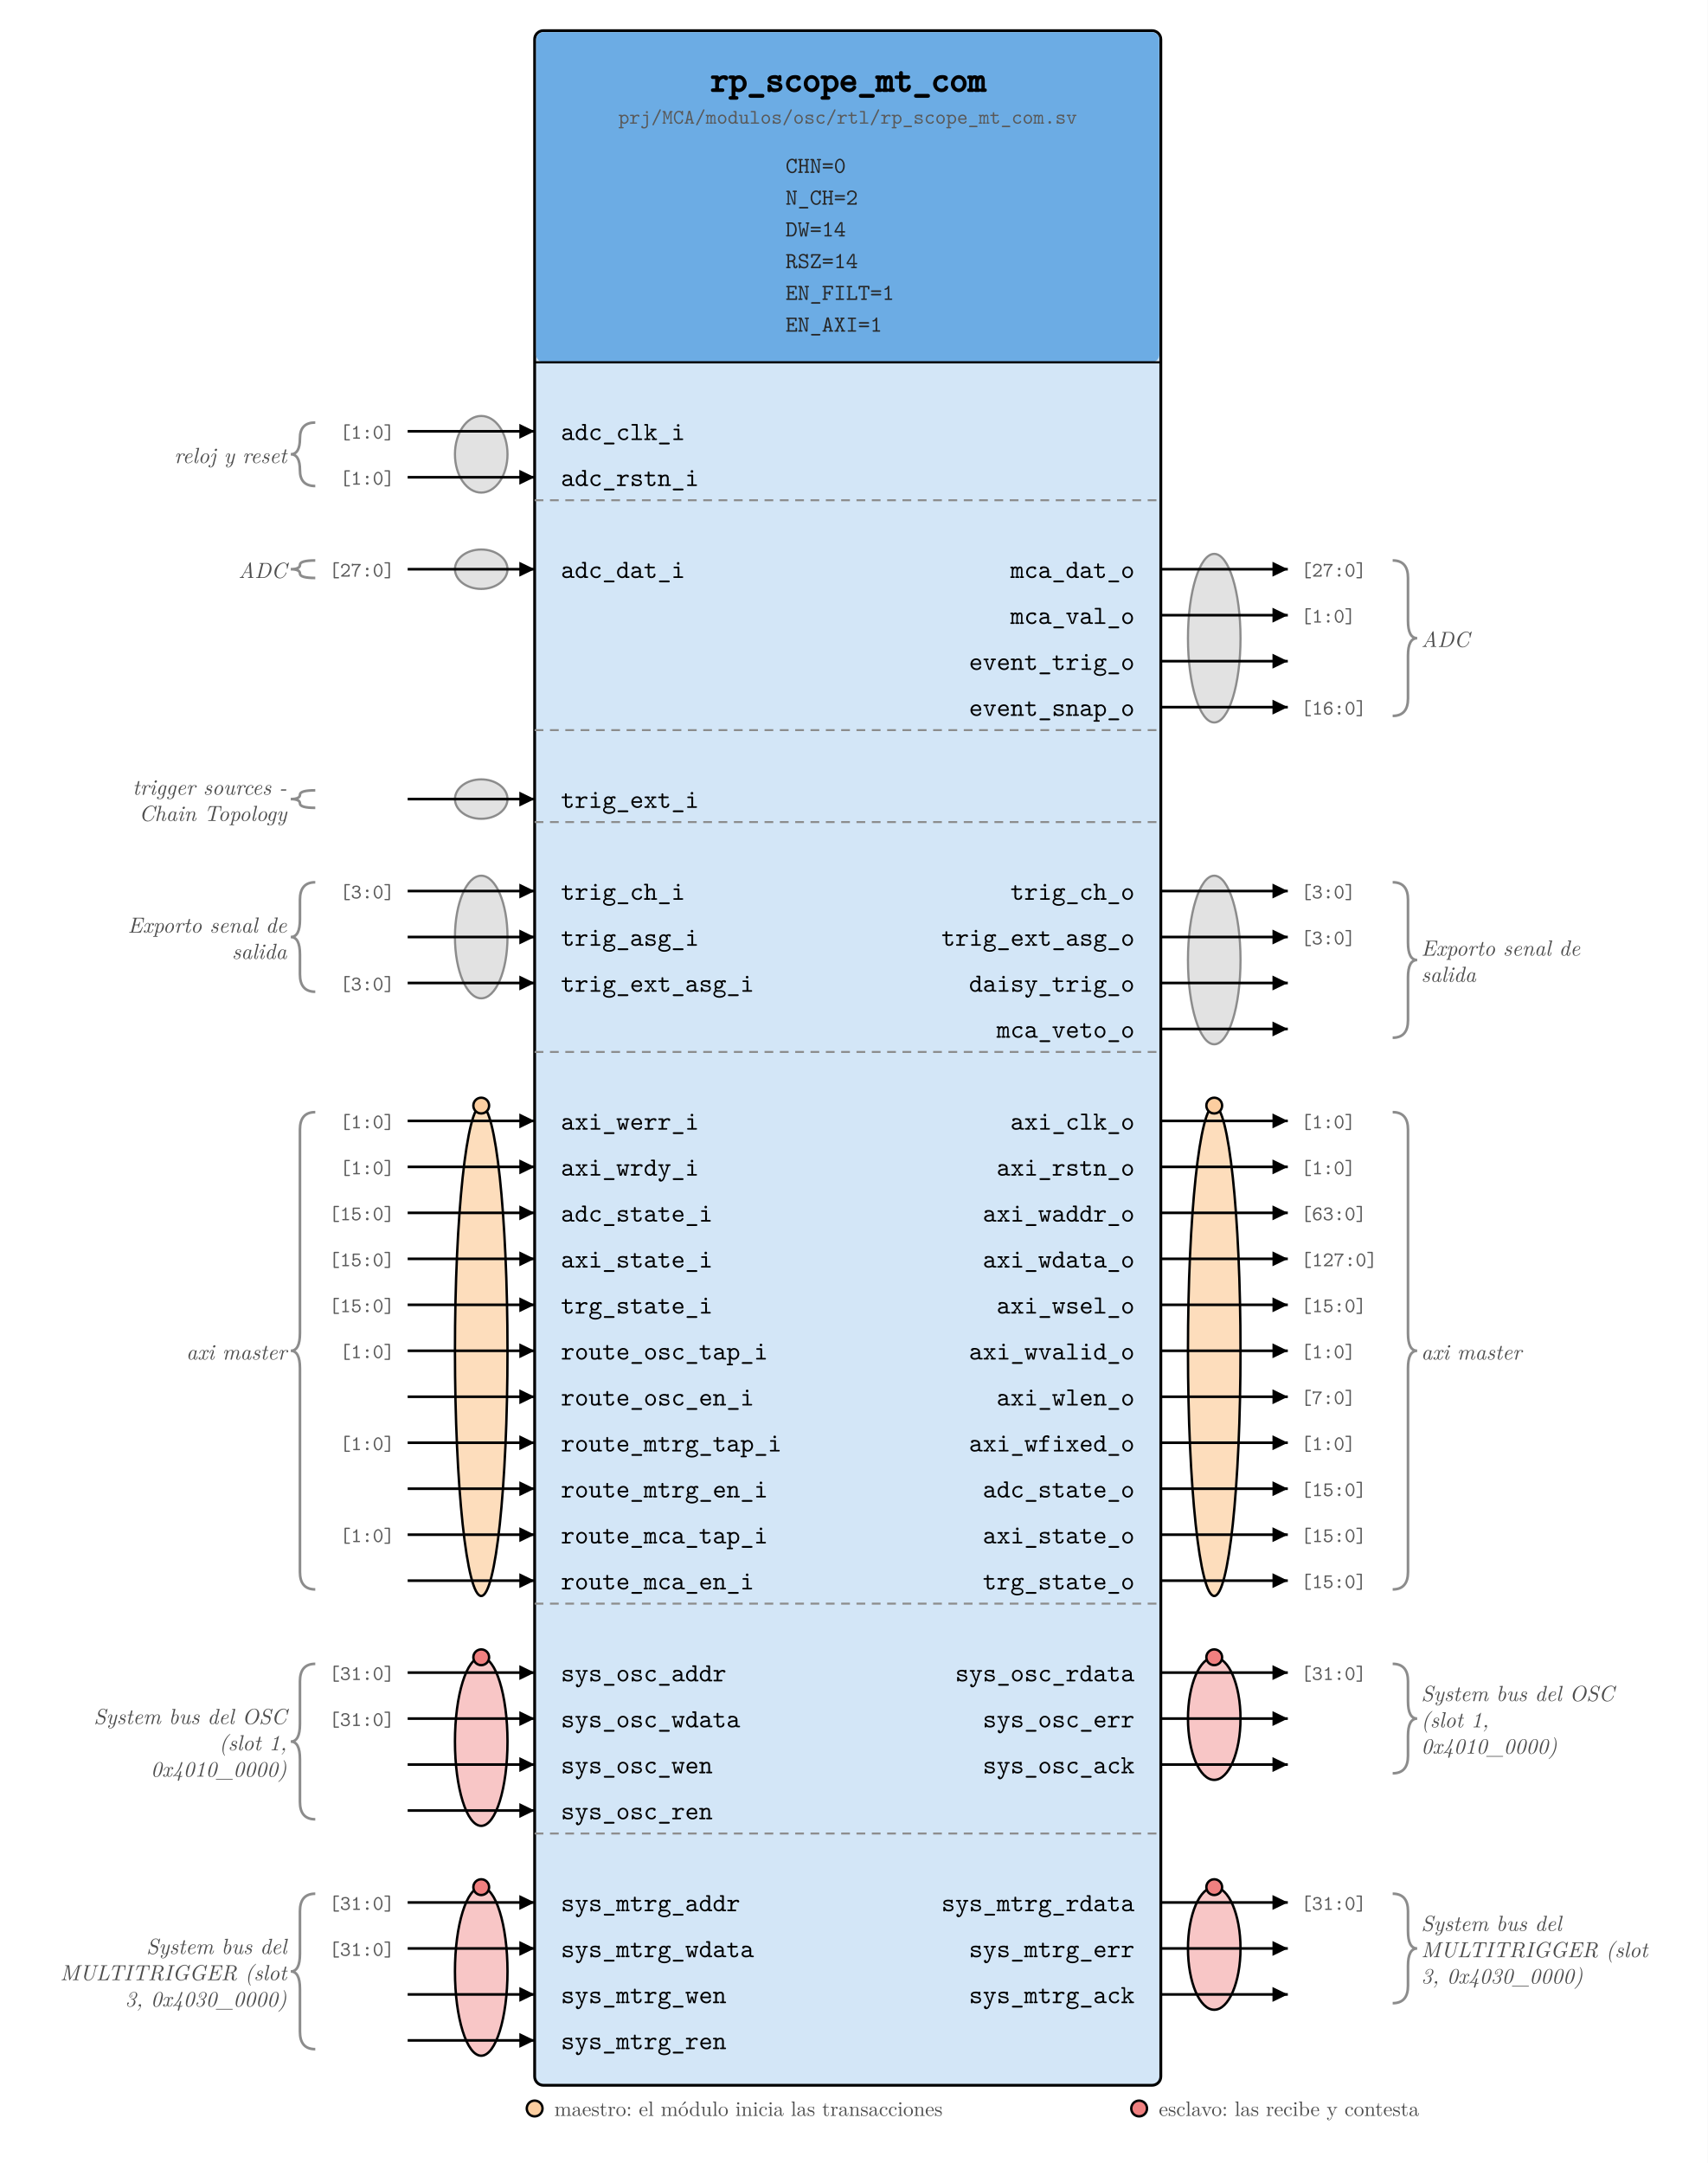
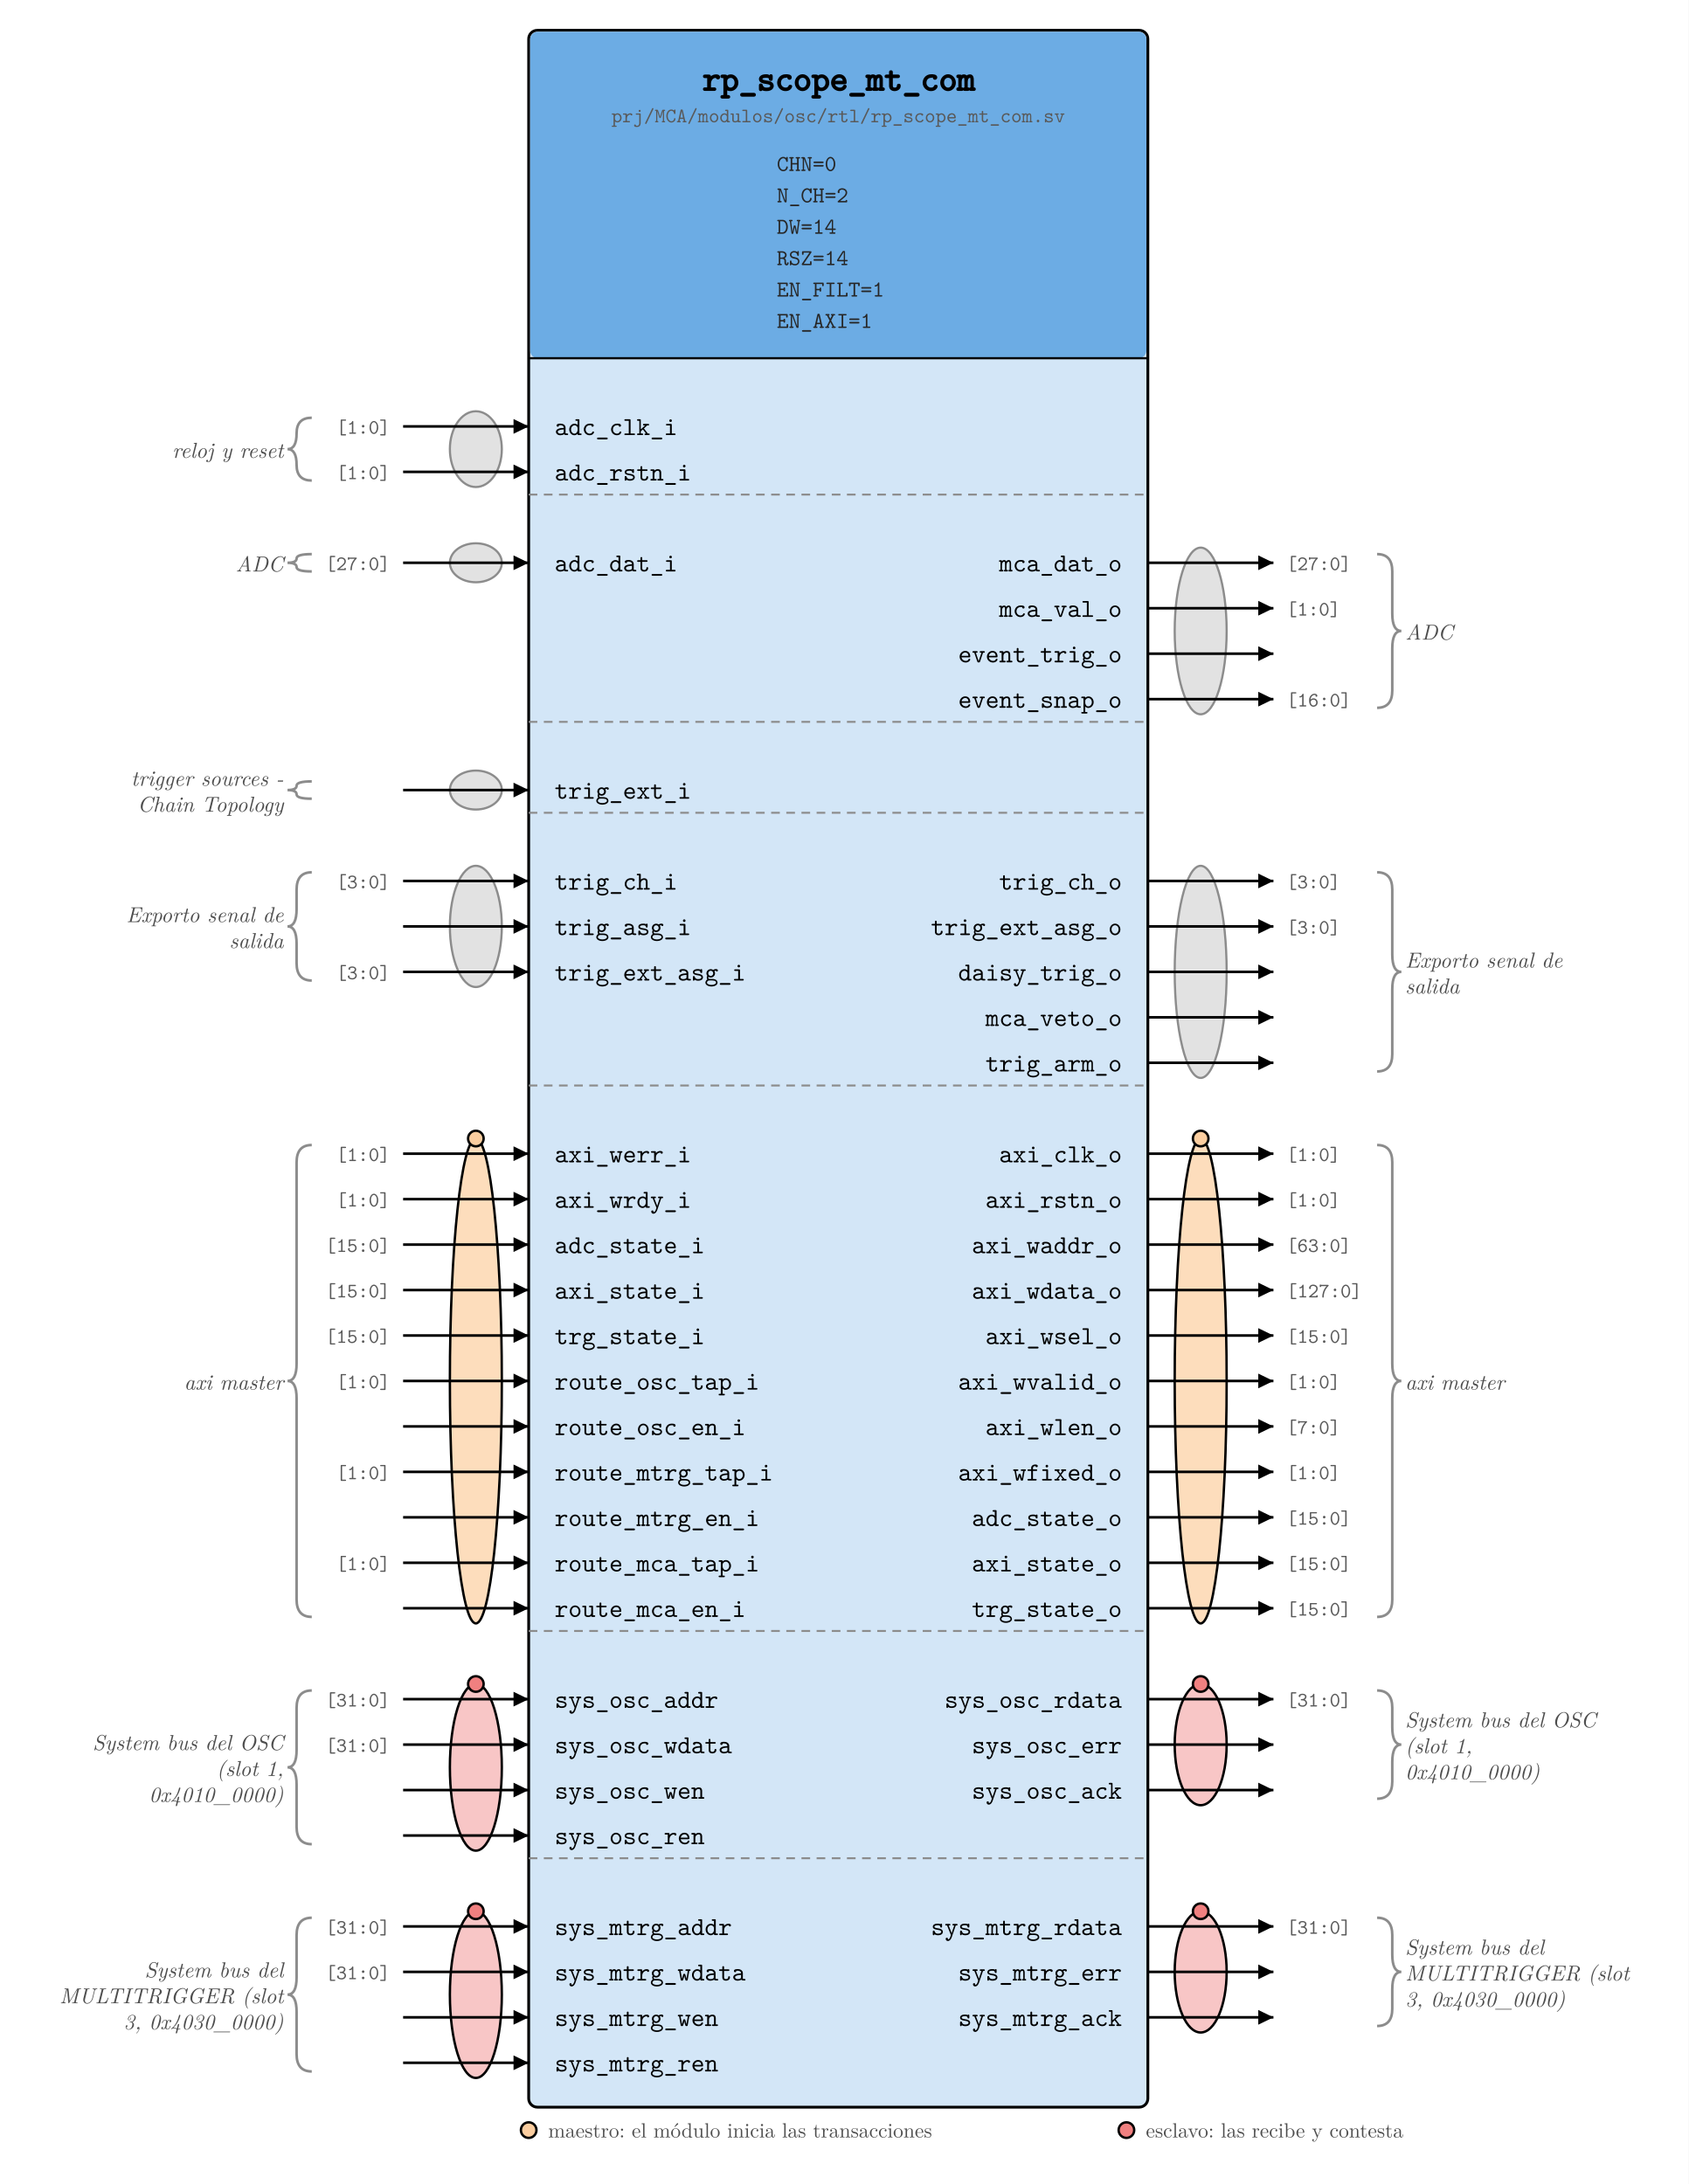
- <svg xmlns="http://www.w3.org/2000/svg" width="780" height="988" viewBox="0 0 780 988" font-family="&quot;Latin Modern Mono&quot;,&quot;CMU Typewriter Text&quot;,ui-monospace,SFMono-Regular,Menlo,Consolas,monospace">
+ <svg xmlns="http://www.w3.org/2000/svg" width="780" height="1009" viewBox="0 0 780 1009" font-family="&quot;Latin Modern Mono&quot;,&quot;CMU Typewriter Text&quot;,ui-monospace,SFMono-Regular,Menlo,Consolas,monospace">
  <style>
  .bg{fill:#ffffff}            .box{stroke:#000000;stroke-width:1.3}
  .hdr{stroke:none}
  .rule{stroke:#000000;stroke-width:1.0}
  .sep{stroke:#8c8c8c;stroke-width:0.9;stroke-dasharray:4 3}
  .pin{stroke:#000000;stroke-width:1.2;fill:none}
  .arr{fill:#000000;stroke:none}
  .nm{fill:#000000}            .wd{fill:#595959}
  .gp{fill:#4d4d4d;font-style:italic;font-family:"Latin Modern Roman","CMU Serif","Computer Modern Serif",Georgia,serif}
  .ti{fill:#000000;font-weight:700} .sb{fill:#595959} .pr{fill:#262626}
  .lg{fill:#4d4d4d;font-family:"Latin Modern Roman","CMU Serif","Computer Modern Serif",Georgia,serif}
  /* Tintes planos y no fill-opacity: hay renderers de SVG a PNG que ignoran la
     opacidad y dejan la elipse maciza, tapando los cables que abarca. */
  .brc{fill:none;stroke:#8c8c8c;stroke-width:1.2}
  .bus {fill:#e2e2e2;stroke:#8c8c8c;stroke-width:1.0}
  .busm{fill:#fdddbc;stroke:#000000;stroke-width:1.1}
  .buss{fill:#f8c6c6;stroke:#000000;stroke-width:1.1}
  .dotm{fill:#fccea0;stroke:#000000;stroke-width:1.1}
  .dots{fill:#f08080;stroke:#000000;stroke-width:1.1}
</style>
-   <rect class="bg" x="0" y="0" width="780" height="988" />
-   <rect class="box" x="244.2" y="14.0" width="286.0" height="938.5" rx="4" fill="#d3e6f7" />
+   <rect class="bg" x="0" y="0" width="780" height="1009" />
+   <rect class="box" x="244.2" y="14.0" width="286.0" height="959.5" rx="4" fill="#d3e6f7" />
  <rect class="hdr" x="244.9" y="14.7" width="284.6" height="150.8" rx="3.5" fill="#6cace4" />
  <text class="ti" x="387.2" y="42.0" font-size="16" text-anchor="middle">rp_scope_mt_com</text>
  <text class="sb" x="387.2" y="56.5" font-size="9.5" text-anchor="middle">prj/MCA/modulos/osc/rtl/rp_scope_mt_com.sv</text>
  <text class="pr" x="358.8" y="79.0" font-size="10.5">CHN=0</text>
  <text class="pr" x="358.8" y="93.5" font-size="10.5">N_CH=2</text>
  <text class="pr" x="358.8" y="108.0" font-size="10.5">DW=14</text>
  <text class="pr" x="358.8" y="122.5" font-size="10.5">RSZ=14</text>
  <text class="pr" x="358.8" y="137.0" font-size="10.5">EN_FILT=1</text>
  <text class="pr" x="358.8" y="151.5" font-size="10.5">EN_AXI=1</text>
  <line class="rule" x1="244.2" y1="165.5" x2="530.2" y2="165.5" />
  <ellipse class="bus" cx="219.8" cy="207.5" rx="12.0" ry="17.5" />
  <path class="brc" d="M144.0,193.0 Q137.0,193.0 137.0,200.2 L137.0,200.2 Q137.0,207.5 132.8,207.5 Q137.0,207.5 137.0,214.8 L137.0,214.8 Q137.0,222.0 144.0,222.0" />
  <text class="gp" x="131.0" y="211.5" font-size="10" text-anchor="end">reloj y reset</text>
  <line class="pin" x1="186.2" y1="197.0" x2="244.2" y2="197.0" />
  <path class="arr" d="M237.2,193.6 L244.2,197.0 L237.2,200.4 Z" />
  <text class="wd" x="180.2" y="200.4" font-size="9.5" text-anchor="end">[1:0]</text>
  <text class="nm" x="256.2" y="201.0" font-size="12">adc_clk_i</text>
  <line class="pin" x1="186.2" y1="218.0" x2="244.2" y2="218.0" />
  <path class="arr" d="M237.2,214.6 L244.2,218.0 L237.2,221.4 Z" />
  <text class="wd" x="180.2" y="221.4" font-size="9.5" text-anchor="end">[1:0]</text>
  <text class="nm" x="256.2" y="222.0" font-size="12">adc_rstn_i</text>
  <line class="sep" x1="244.2" y1="228.5" x2="530.2" y2="228.5" />
  <ellipse class="bus" cx="219.8" cy="260.0" rx="12.0" ry="9.0" />
  <path class="brc" d="M144.0,256.0 Q137.0,256.0 137.0,258.0 L137.0,258.0 Q137.0,260.0 132.8,260.0 Q137.0,260.0 137.0,262.0 L137.0,262.0 Q137.0,264.0 144.0,264.0" />
  <text class="gp" x="131.0" y="264.0" font-size="10" text-anchor="end">ADC</text>
  <ellipse class="bus" cx="554.6" cy="291.5" rx="12.0" ry="38.5" />
  <path class="brc" d="M636.1,256.0 Q643.1,256.0 643.1,264.0 L643.1,283.5 Q643.1,291.5 647.3,291.5 Q643.1,291.5 643.1,299.5 L643.1,319.0 Q643.1,327.0 636.1,327.0" />
  <text class="gp" x="649.1" y="295.5" font-size="10" text-anchor="start">ADC</text>
  <line class="pin" x1="186.2" y1="260.0" x2="244.2" y2="260.0" />
  <path class="arr" d="M237.2,256.6 L244.2,260.0 L237.2,263.4 Z" />
  <text class="wd" x="180.2" y="263.4" font-size="9.5" text-anchor="end">[27:0]</text>
  <text class="nm" x="256.2" y="264.0" font-size="12">adc_dat_i</text>
  <line class="pin" x1="530.2" y1="260.0" x2="588.2" y2="260.0" />
  <path class="arr" d="M581.2,256.6 L588.2,260.0 L581.2,263.4 Z" />
  <text class="wd" x="594.2" y="263.4" font-size="9.5">[27:0]</text>
  <text class="nm" x="518.2" y="264.0" font-size="12" text-anchor="end">mca_dat_o</text>
  <line class="pin" x1="530.2" y1="281.0" x2="588.2" y2="281.0" />
  <path class="arr" d="M581.2,277.6 L588.2,281.0 L581.2,284.4 Z" />
  <text class="wd" x="594.2" y="284.4" font-size="9.5">[1:0]</text>
  <text class="nm" x="518.2" y="285.0" font-size="12" text-anchor="end">mca_val_o</text>
  <line class="pin" x1="530.2" y1="302.0" x2="588.2" y2="302.0" />
  <path class="arr" d="M581.2,298.6 L588.2,302.0 L581.2,305.4 Z" />
  <text class="nm" x="518.2" y="306.0" font-size="12" text-anchor="end">event_trig_o</text>
  <line class="pin" x1="530.2" y1="323.0" x2="588.2" y2="323.0" />
  <path class="arr" d="M581.2,319.6 L588.2,323.0 L581.2,326.4 Z" />
  <text class="wd" x="594.2" y="326.4" font-size="9.5">[16:0]</text>
  <text class="nm" x="518.2" y="327.0" font-size="12" text-anchor="end">event_snap_o</text>
  <line class="sep" x1="244.2" y1="333.5" x2="530.2" y2="333.5" />
  <ellipse class="bus" cx="219.8" cy="365.0" rx="12.0" ry="9.0" />
  <path class="brc" d="M144.0,361.0 Q137.0,361.0 137.0,363.0 L137.0,363.0 Q137.0,365.0 132.8,365.0 Q137.0,365.0 137.0,367.0 L137.0,367.0 Q137.0,369.0 144.0,369.0" />
  <text class="gp" x="131.0" y="363.0" font-size="10" text-anchor="end">trigger sources -</text>
  <text class="gp" x="131.0" y="375.0" font-size="10" text-anchor="end">Chain Topology</text>
  <line class="pin" x1="186.2" y1="365.0" x2="244.2" y2="365.0" />
  <path class="arr" d="M237.2,361.6 L244.2,365.0 L237.2,368.4 Z" />
  <text class="nm" x="256.2" y="369.0" font-size="12">trig_ext_i</text>
  <line class="sep" x1="244.2" y1="375.5" x2="530.2" y2="375.5" />
  <ellipse class="bus" cx="219.8" cy="428.0" rx="12.0" ry="28.0" />
  <path class="brc" d="M144.0,403.0 Q137.0,403.0 137.0,411.0 L137.0,420.0 Q137.0,428.0 132.8,428.0 Q137.0,428.0 137.0,436.0 L137.0,445.0 Q137.0,453.0 144.0,453.0" />
  <text class="gp" x="131.0" y="426.0" font-size="10" text-anchor="end">Exporto senal de</text>
  <text class="gp" x="131.0" y="438.0" font-size="10" text-anchor="end">salida</text>
-   <ellipse class="bus" cx="554.6" cy="438.5" rx="12.0" ry="38.5" />
-   <path class="brc" d="M636.1,403.0 Q643.1,403.0 643.1,411.0 L643.1,430.5 Q643.1,438.5 647.3,438.5 Q643.1,438.5 643.1,446.5 L643.1,466.0 Q643.1,474.0 636.1,474.0" />
-   <text class="gp" x="649.1" y="436.5" font-size="10" text-anchor="start">Exporto senal de</text>
-   <text class="gp" x="649.1" y="448.5" font-size="10" text-anchor="start">salida</text>
+   <ellipse class="bus" cx="554.6" cy="449.0" rx="12.0" ry="49.0" />
+   <path class="brc" d="M636.1,403.0 Q643.1,403.0 643.1,411.0 L643.1,441.0 Q643.1,449.0 647.3,449.0 Q643.1,449.0 643.1,457.0 L643.1,487.0 Q643.1,495.0 636.1,495.0" />
+   <text class="gp" x="649.1" y="447.0" font-size="10" text-anchor="start">Exporto senal de</text>
+   <text class="gp" x="649.1" y="459.0" font-size="10" text-anchor="start">salida</text>
  <line class="pin" x1="186.2" y1="407.0" x2="244.2" y2="407.0" />
  <path class="arr" d="M237.2,403.6 L244.2,407.0 L237.2,410.4 Z" />
  <text class="wd" x="180.2" y="410.4" font-size="9.5" text-anchor="end">[3:0]</text>
  <text class="nm" x="256.2" y="411.0" font-size="12">trig_ch_i</text>
  <line class="pin" x1="186.2" y1="428.0" x2="244.2" y2="428.0" />
  <path class="arr" d="M237.2,424.6 L244.2,428.0 L237.2,431.4 Z" />
  <text class="nm" x="256.2" y="432.0" font-size="12">trig_asg_i</text>
  <line class="pin" x1="186.2" y1="449.0" x2="244.2" y2="449.0" />
  <path class="arr" d="M237.2,445.6 L244.2,449.0 L237.2,452.4 Z" />
  <text class="wd" x="180.2" y="452.4" font-size="9.5" text-anchor="end">[3:0]</text>
  <text class="nm" x="256.2" y="453.0" font-size="12">trig_ext_asg_i</text>
  <line class="pin" x1="530.2" y1="407.0" x2="588.2" y2="407.0" />
  <path class="arr" d="M581.2,403.6 L588.2,407.0 L581.2,410.4 Z" />
  <text class="wd" x="594.2" y="410.4" font-size="9.5">[3:0]</text>
  <text class="nm" x="518.2" y="411.0" font-size="12" text-anchor="end">trig_ch_o</text>
  <line class="pin" x1="530.2" y1="428.0" x2="588.2" y2="428.0" />
  <path class="arr" d="M581.2,424.6 L588.2,428.0 L581.2,431.4 Z" />
  <text class="wd" x="594.2" y="431.4" font-size="9.5">[3:0]</text>
  <text class="nm" x="518.2" y="432.0" font-size="12" text-anchor="end">trig_ext_asg_o</text>
  <line class="pin" x1="530.2" y1="449.0" x2="588.2" y2="449.0" />
  <path class="arr" d="M581.2,445.6 L588.2,449.0 L581.2,452.4 Z" />
  <text class="nm" x="518.2" y="453.0" font-size="12" text-anchor="end">daisy_trig_o</text>
  <line class="pin" x1="530.2" y1="470.0" x2="588.2" y2="470.0" />
  <path class="arr" d="M581.2,466.6 L588.2,470.0 L581.2,473.4 Z" />
  <text class="nm" x="518.2" y="474.0" font-size="12" text-anchor="end">mca_veto_o</text>
-   <line class="sep" x1="244.2" y1="480.5" x2="530.2" y2="480.5" />
-   <ellipse class="busm" cx="219.8" cy="617.0" rx="12.0" ry="112.0" />
-   <circle class="dotm" cx="219.8" cy="505.0" r="3.6" />
-   <path class="brc" d="M144.0,508.0 Q137.0,508.0 137.0,516.0 L137.0,609.0 Q137.0,617.0 132.8,617.0 Q137.0,617.0 137.0,625.0 L137.0,718.0 Q137.0,726.0 144.0,726.0" />
-   <text class="gp" x="131.0" y="621.0" font-size="10" text-anchor="end">axi master</text>
-   <ellipse class="busm" cx="554.6" cy="617.0" rx="12.0" ry="112.0" />
-   <circle class="dotm" cx="554.6" cy="505.0" r="3.6" />
-   <path class="brc" d="M636.1,508.0 Q643.1,508.0 643.1,516.0 L643.1,609.0 Q643.1,617.0 647.3,617.0 Q643.1,617.0 643.1,625.0 L643.1,718.0 Q643.1,726.0 636.1,726.0" />
-   <text class="gp" x="649.1" y="621.0" font-size="10" text-anchor="start">axi master</text>
-   <line class="pin" x1="186.2" y1="512.0" x2="244.2" y2="512.0" />
-   <path class="arr" d="M237.2,508.6 L244.2,512.0 L237.2,515.4 Z" />
-   <text class="wd" x="180.2" y="515.4" font-size="9.5" text-anchor="end">[1:0]</text>
-   <text class="nm" x="256.2" y="516.0" font-size="12">axi_werr_i</text>
+   <line class="pin" x1="530.2" y1="491.0" x2="588.2" y2="491.0" />
+   <path class="arr" d="M581.2,487.6 L588.2,491.0 L581.2,494.4 Z" />
+   <text class="nm" x="518.2" y="495.0" font-size="12" text-anchor="end">trig_arm_o</text>
+   <line class="sep" x1="244.2" y1="501.5" x2="530.2" y2="501.5" />
+   <ellipse class="busm" cx="219.8" cy="638.0" rx="12.0" ry="112.0" />
+   <circle class="dotm" cx="219.8" cy="526.0" r="3.6" />
+   <path class="brc" d="M144.0,529.0 Q137.0,529.0 137.0,537.0 L137.0,630.0 Q137.0,638.0 132.8,638.0 Q137.0,638.0 137.0,646.0 L137.0,739.0 Q137.0,747.0 144.0,747.0" />
+   <text class="gp" x="131.0" y="642.0" font-size="10" text-anchor="end">axi master</text>
+   <ellipse class="busm" cx="554.6" cy="638.0" rx="12.0" ry="112.0" />
+   <circle class="dotm" cx="554.6" cy="526.0" r="3.6" />
+   <path class="brc" d="M636.1,529.0 Q643.1,529.0 643.1,537.0 L643.1,630.0 Q643.1,638.0 647.3,638.0 Q643.1,638.0 643.1,646.0 L643.1,739.0 Q643.1,747.0 636.1,747.0" />
+   <text class="gp" x="649.1" y="642.0" font-size="10" text-anchor="start">axi master</text>
  <line class="pin" x1="186.2" y1="533.0" x2="244.2" y2="533.0" />
  <path class="arr" d="M237.2,529.6 L244.2,533.0 L237.2,536.4 Z" />
  <text class="wd" x="180.2" y="536.4" font-size="9.5" text-anchor="end">[1:0]</text>
-   <text class="nm" x="256.2" y="537.0" font-size="12">axi_wrdy_i</text>
+   <text class="nm" x="256.2" y="537.0" font-size="12">axi_werr_i</text>
  <line class="pin" x1="186.2" y1="554.0" x2="244.2" y2="554.0" />
  <path class="arr" d="M237.2,550.6 L244.2,554.0 L237.2,557.4 Z" />
-   <text class="wd" x="180.2" y="557.4" font-size="9.5" text-anchor="end">[15:0]</text>
-   <text class="nm" x="256.2" y="558.0" font-size="12">adc_state_i</text>
+   <text class="wd" x="180.2" y="557.4" font-size="9.5" text-anchor="end">[1:0]</text>
+   <text class="nm" x="256.2" y="558.0" font-size="12">axi_wrdy_i</text>
  <line class="pin" x1="186.2" y1="575.0" x2="244.2" y2="575.0" />
  <path class="arr" d="M237.2,571.6 L244.2,575.0 L237.2,578.4 Z" />
  <text class="wd" x="180.2" y="578.4" font-size="9.5" text-anchor="end">[15:0]</text>
-   <text class="nm" x="256.2" y="579.0" font-size="12">axi_state_i</text>
+   <text class="nm" x="256.2" y="579.0" font-size="12">adc_state_i</text>
  <line class="pin" x1="186.2" y1="596.0" x2="244.2" y2="596.0" />
  <path class="arr" d="M237.2,592.6 L244.2,596.0 L237.2,599.4 Z" />
  <text class="wd" x="180.2" y="599.4" font-size="9.5" text-anchor="end">[15:0]</text>
-   <text class="nm" x="256.2" y="600.0" font-size="12">trg_state_i</text>
+   <text class="nm" x="256.2" y="600.0" font-size="12">axi_state_i</text>
  <line class="pin" x1="186.2" y1="617.0" x2="244.2" y2="617.0" />
  <path class="arr" d="M237.2,613.6 L244.2,617.0 L237.2,620.4 Z" />
-   <text class="wd" x="180.2" y="620.4" font-size="9.5" text-anchor="end">[1:0]</text>
-   <text class="nm" x="256.2" y="621.0" font-size="12">route_osc_tap_i</text>
+   <text class="wd" x="180.2" y="620.4" font-size="9.5" text-anchor="end">[15:0]</text>
+   <text class="nm" x="256.2" y="621.0" font-size="12">trg_state_i</text>
  <line class="pin" x1="186.2" y1="638.0" x2="244.2" y2="638.0" />
  <path class="arr" d="M237.2,634.6 L244.2,638.0 L237.2,641.4 Z" />
-   <text class="nm" x="256.2" y="642.0" font-size="12">route_osc_en_i</text>
+   <text class="wd" x="180.2" y="641.4" font-size="9.5" text-anchor="end">[1:0]</text>
+   <text class="nm" x="256.2" y="642.0" font-size="12">route_osc_tap_i</text>
  <line class="pin" x1="186.2" y1="659.0" x2="244.2" y2="659.0" />
  <path class="arr" d="M237.2,655.6 L244.2,659.0 L237.2,662.4 Z" />
-   <text class="wd" x="180.2" y="662.4" font-size="9.5" text-anchor="end">[1:0]</text>
-   <text class="nm" x="256.2" y="663.0" font-size="12">route_mtrg_tap_i</text>
+   <text class="nm" x="256.2" y="663.0" font-size="12">route_osc_en_i</text>
  <line class="pin" x1="186.2" y1="680.0" x2="244.2" y2="680.0" />
  <path class="arr" d="M237.2,676.6 L244.2,680.0 L237.2,683.4 Z" />
-   <text class="nm" x="256.2" y="684.0" font-size="12">route_mtrg_en_i</text>
+   <text class="wd" x="180.2" y="683.4" font-size="9.5" text-anchor="end">[1:0]</text>
+   <text class="nm" x="256.2" y="684.0" font-size="12">route_mtrg_tap_i</text>
  <line class="pin" x1="186.2" y1="701.0" x2="244.2" y2="701.0" />
  <path class="arr" d="M237.2,697.6 L244.2,701.0 L237.2,704.4 Z" />
-   <text class="wd" x="180.2" y="704.4" font-size="9.5" text-anchor="end">[1:0]</text>
-   <text class="nm" x="256.2" y="705.0" font-size="12">route_mca_tap_i</text>
+   <text class="nm" x="256.2" y="705.0" font-size="12">route_mtrg_en_i</text>
  <line class="pin" x1="186.2" y1="722.0" x2="244.2" y2="722.0" />
  <path class="arr" d="M237.2,718.6 L244.2,722.0 L237.2,725.4 Z" />
-   <text class="nm" x="256.2" y="726.0" font-size="12">route_mca_en_i</text>
-   <line class="pin" x1="530.2" y1="512.0" x2="588.2" y2="512.0" />
-   <path class="arr" d="M581.2,508.6 L588.2,512.0 L581.2,515.4 Z" />
-   <text class="wd" x="594.2" y="515.4" font-size="9.5">[1:0]</text>
-   <text class="nm" x="518.2" y="516.0" font-size="12" text-anchor="end">axi_clk_o</text>
+   <text class="wd" x="180.2" y="725.4" font-size="9.5" text-anchor="end">[1:0]</text>
+   <text class="nm" x="256.2" y="726.0" font-size="12">route_mca_tap_i</text>
+   <line class="pin" x1="186.2" y1="743.0" x2="244.2" y2="743.0" />
+   <path class="arr" d="M237.2,739.6 L244.2,743.0 L237.2,746.4 Z" />
+   <text class="nm" x="256.2" y="747.0" font-size="12">route_mca_en_i</text>
  <line class="pin" x1="530.2" y1="533.0" x2="588.2" y2="533.0" />
  <path class="arr" d="M581.2,529.6 L588.2,533.0 L581.2,536.4 Z" />
  <text class="wd" x="594.2" y="536.4" font-size="9.5">[1:0]</text>
-   <text class="nm" x="518.2" y="537.0" font-size="12" text-anchor="end">axi_rstn_o</text>
+   <text class="nm" x="518.2" y="537.0" font-size="12" text-anchor="end">axi_clk_o</text>
  <line class="pin" x1="530.2" y1="554.0" x2="588.2" y2="554.0" />
  <path class="arr" d="M581.2,550.6 L588.2,554.0 L581.2,557.4 Z" />
-   <text class="wd" x="594.2" y="557.4" font-size="9.5">[63:0]</text>
-   <text class="nm" x="518.2" y="558.0" font-size="12" text-anchor="end">axi_waddr_o</text>
+   <text class="wd" x="594.2" y="557.4" font-size="9.5">[1:0]</text>
+   <text class="nm" x="518.2" y="558.0" font-size="12" text-anchor="end">axi_rstn_o</text>
  <line class="pin" x1="530.2" y1="575.0" x2="588.2" y2="575.0" />
  <path class="arr" d="M581.2,571.6 L588.2,575.0 L581.2,578.4 Z" />
-   <text class="wd" x="594.2" y="578.4" font-size="9.5">[127:0]</text>
-   <text class="nm" x="518.2" y="579.0" font-size="12" text-anchor="end">axi_wdata_o</text>
+   <text class="wd" x="594.2" y="578.4" font-size="9.5">[63:0]</text>
+   <text class="nm" x="518.2" y="579.0" font-size="12" text-anchor="end">axi_waddr_o</text>
  <line class="pin" x1="530.2" y1="596.0" x2="588.2" y2="596.0" />
  <path class="arr" d="M581.2,592.6 L588.2,596.0 L581.2,599.4 Z" />
-   <text class="wd" x="594.2" y="599.4" font-size="9.5">[15:0]</text>
-   <text class="nm" x="518.2" y="600.0" font-size="12" text-anchor="end">axi_wsel_o</text>
+   <text class="wd" x="594.2" y="599.4" font-size="9.5">[127:0]</text>
+   <text class="nm" x="518.2" y="600.0" font-size="12" text-anchor="end">axi_wdata_o</text>
  <line class="pin" x1="530.2" y1="617.0" x2="588.2" y2="617.0" />
  <path class="arr" d="M581.2,613.6 L588.2,617.0 L581.2,620.4 Z" />
-   <text class="wd" x="594.2" y="620.4" font-size="9.5">[1:0]</text>
-   <text class="nm" x="518.2" y="621.0" font-size="12" text-anchor="end">axi_wvalid_o</text>
+   <text class="wd" x="594.2" y="620.4" font-size="9.5">[15:0]</text>
+   <text class="nm" x="518.2" y="621.0" font-size="12" text-anchor="end">axi_wsel_o</text>
  <line class="pin" x1="530.2" y1="638.0" x2="588.2" y2="638.0" />
  <path class="arr" d="M581.2,634.6 L588.2,638.0 L581.2,641.4 Z" />
-   <text class="wd" x="594.2" y="641.4" font-size="9.5">[7:0]</text>
-   <text class="nm" x="518.2" y="642.0" font-size="12" text-anchor="end">axi_wlen_o</text>
+   <text class="wd" x="594.2" y="641.4" font-size="9.5">[1:0]</text>
+   <text class="nm" x="518.2" y="642.0" font-size="12" text-anchor="end">axi_wvalid_o</text>
  <line class="pin" x1="530.2" y1="659.0" x2="588.2" y2="659.0" />
  <path class="arr" d="M581.2,655.6 L588.2,659.0 L581.2,662.4 Z" />
-   <text class="wd" x="594.2" y="662.4" font-size="9.5">[1:0]</text>
-   <text class="nm" x="518.2" y="663.0" font-size="12" text-anchor="end">axi_wfixed_o</text>
+   <text class="wd" x="594.2" y="662.4" font-size="9.5">[7:0]</text>
+   <text class="nm" x="518.2" y="663.0" font-size="12" text-anchor="end">axi_wlen_o</text>
  <line class="pin" x1="530.2" y1="680.0" x2="588.2" y2="680.0" />
  <path class="arr" d="M581.2,676.6 L588.2,680.0 L581.2,683.4 Z" />
-   <text class="wd" x="594.2" y="683.4" font-size="9.5">[15:0]</text>
-   <text class="nm" x="518.2" y="684.0" font-size="12" text-anchor="end">adc_state_o</text>
+   <text class="wd" x="594.2" y="683.4" font-size="9.5">[1:0]</text>
+   <text class="nm" x="518.2" y="684.0" font-size="12" text-anchor="end">axi_wfixed_o</text>
  <line class="pin" x1="530.2" y1="701.0" x2="588.2" y2="701.0" />
  <path class="arr" d="M581.2,697.6 L588.2,701.0 L581.2,704.4 Z" />
  <text class="wd" x="594.2" y="704.4" font-size="9.5">[15:0]</text>
-   <text class="nm" x="518.2" y="705.0" font-size="12" text-anchor="end">axi_state_o</text>
+   <text class="nm" x="518.2" y="705.0" font-size="12" text-anchor="end">adc_state_o</text>
  <line class="pin" x1="530.2" y1="722.0" x2="588.2" y2="722.0" />
  <path class="arr" d="M581.2,718.6 L588.2,722.0 L581.2,725.4 Z" />
  <text class="wd" x="594.2" y="725.4" font-size="9.5">[15:0]</text>
-   <text class="nm" x="518.2" y="726.0" font-size="12" text-anchor="end">trg_state_o</text>
-   <line class="sep" x1="244.2" y1="732.5" x2="530.2" y2="732.5" />
-   <ellipse class="buss" cx="219.8" cy="795.5" rx="12.0" ry="38.5" />
-   <circle class="dots" cx="219.8" cy="757.0" r="3.6" />
-   <path class="brc" d="M144.0,760.0 Q137.0,760.0 137.0,768.0 L137.0,787.5 Q137.0,795.5 132.8,795.5 Q137.0,795.5 137.0,803.5 L137.0,823.0 Q137.0,831.0 144.0,831.0" />
-   <text class="gp" x="131.0" y="787.5" font-size="10" text-anchor="end">System bus del OSC</text>
-   <text class="gp" x="131.0" y="799.5" font-size="10" text-anchor="end">(slot 1,</text>
-   <text class="gp" x="131.0" y="811.5" font-size="10" text-anchor="end">0x4010_0000)</text>
-   <ellipse class="buss" cx="554.6" cy="785.0" rx="12.0" ry="28.0" />
-   <circle class="dots" cx="554.6" cy="757.0" r="3.6" />
-   <path class="brc" d="M636.1,760.0 Q643.1,760.0 643.1,768.0 L643.1,777.0 Q643.1,785.0 647.3,785.0 Q643.1,785.0 643.1,793.0 L643.1,802.0 Q643.1,810.0 636.1,810.0" />
-   <text class="gp" x="649.1" y="777.0" font-size="10" text-anchor="start">System bus del OSC</text>
-   <text class="gp" x="649.1" y="789.0" font-size="10" text-anchor="start">(slot 1,</text>
-   <text class="gp" x="649.1" y="801.0" font-size="10" text-anchor="start">0x4010_0000)</text>
-   <line class="pin" x1="186.2" y1="764.0" x2="244.2" y2="764.0" />
-   <path class="arr" d="M237.2,760.6 L244.2,764.0 L237.2,767.4 Z" />
-   <text class="wd" x="180.2" y="767.4" font-size="9.5" text-anchor="end">[31:0]</text>
-   <text class="nm" x="256.2" y="768.0" font-size="12">sys_osc_addr</text>
+   <text class="nm" x="518.2" y="726.0" font-size="12" text-anchor="end">axi_state_o</text>
+   <line class="pin" x1="530.2" y1="743.0" x2="588.2" y2="743.0" />
+   <path class="arr" d="M581.2,739.6 L588.2,743.0 L581.2,746.4 Z" />
+   <text class="wd" x="594.2" y="746.4" font-size="9.5">[15:0]</text>
+   <text class="nm" x="518.2" y="747.0" font-size="12" text-anchor="end">trg_state_o</text>
+   <line class="sep" x1="244.2" y1="753.5" x2="530.2" y2="753.5" />
+   <ellipse class="buss" cx="219.8" cy="816.5" rx="12.0" ry="38.5" />
+   <circle class="dots" cx="219.8" cy="778.0" r="3.6" />
+   <path class="brc" d="M144.0,781.0 Q137.0,781.0 137.0,789.0 L137.0,808.5 Q137.0,816.5 132.8,816.5 Q137.0,816.5 137.0,824.5 L137.0,844.0 Q137.0,852.0 144.0,852.0" />
+   <text class="gp" x="131.0" y="808.5" font-size="10" text-anchor="end">System bus del OSC</text>
+   <text class="gp" x="131.0" y="820.5" font-size="10" text-anchor="end">(slot 1,</text>
+   <text class="gp" x="131.0" y="832.5" font-size="10" text-anchor="end">0x4010_0000)</text>
+   <ellipse class="buss" cx="554.6" cy="806.0" rx="12.0" ry="28.0" />
+   <circle class="dots" cx="554.6" cy="778.0" r="3.6" />
+   <path class="brc" d="M636.1,781.0 Q643.1,781.0 643.1,789.0 L643.1,798.0 Q643.1,806.0 647.3,806.0 Q643.1,806.0 643.1,814.0 L643.1,823.0 Q643.1,831.0 636.1,831.0" />
+   <text class="gp" x="649.1" y="798.0" font-size="10" text-anchor="start">System bus del OSC</text>
+   <text class="gp" x="649.1" y="810.0" font-size="10" text-anchor="start">(slot 1,</text>
+   <text class="gp" x="649.1" y="822.0" font-size="10" text-anchor="start">0x4010_0000)</text>
  <line class="pin" x1="186.2" y1="785.0" x2="244.2" y2="785.0" />
  <path class="arr" d="M237.2,781.6 L244.2,785.0 L237.2,788.4 Z" />
  <text class="wd" x="180.2" y="788.4" font-size="9.5" text-anchor="end">[31:0]</text>
-   <text class="nm" x="256.2" y="789.0" font-size="12">sys_osc_wdata</text>
+   <text class="nm" x="256.2" y="789.0" font-size="12">sys_osc_addr</text>
  <line class="pin" x1="186.2" y1="806.0" x2="244.2" y2="806.0" />
  <path class="arr" d="M237.2,802.6 L244.2,806.0 L237.2,809.4 Z" />
-   <text class="nm" x="256.2" y="810.0" font-size="12">sys_osc_wen</text>
+   <text class="wd" x="180.2" y="809.4" font-size="9.5" text-anchor="end">[31:0]</text>
+   <text class="nm" x="256.2" y="810.0" font-size="12">sys_osc_wdata</text>
  <line class="pin" x1="186.2" y1="827.0" x2="244.2" y2="827.0" />
  <path class="arr" d="M237.2,823.6 L244.2,827.0 L237.2,830.4 Z" />
-   <text class="nm" x="256.2" y="831.0" font-size="12">sys_osc_ren</text>
-   <line class="pin" x1="530.2" y1="764.0" x2="588.2" y2="764.0" />
-   <path class="arr" d="M581.2,760.6 L588.2,764.0 L581.2,767.4 Z" />
-   <text class="wd" x="594.2" y="767.4" font-size="9.5">[31:0]</text>
-   <text class="nm" x="518.2" y="768.0" font-size="12" text-anchor="end">sys_osc_rdata</text>
+   <text class="nm" x="256.2" y="831.0" font-size="12">sys_osc_wen</text>
+   <line class="pin" x1="186.2" y1="848.0" x2="244.2" y2="848.0" />
+   <path class="arr" d="M237.2,844.6 L244.2,848.0 L237.2,851.4 Z" />
+   <text class="nm" x="256.2" y="852.0" font-size="12">sys_osc_ren</text>
  <line class="pin" x1="530.2" y1="785.0" x2="588.2" y2="785.0" />
  <path class="arr" d="M581.2,781.6 L588.2,785.0 L581.2,788.4 Z" />
-   <text class="nm" x="518.2" y="789.0" font-size="12" text-anchor="end">sys_osc_err</text>
+   <text class="wd" x="594.2" y="788.4" font-size="9.5">[31:0]</text>
+   <text class="nm" x="518.2" y="789.0" font-size="12" text-anchor="end">sys_osc_rdata</text>
  <line class="pin" x1="530.2" y1="806.0" x2="588.2" y2="806.0" />
  <path class="arr" d="M581.2,802.6 L588.2,806.0 L581.2,809.4 Z" />
-   <text class="nm" x="518.2" y="810.0" font-size="12" text-anchor="end">sys_osc_ack</text>
-   <line class="sep" x1="244.2" y1="837.5" x2="530.2" y2="837.5" />
-   <ellipse class="buss" cx="219.8" cy="900.5" rx="12.0" ry="38.5" />
-   <circle class="dots" cx="219.8" cy="862.0" r="3.6" />
-   <path class="brc" d="M144.0,865.0 Q137.0,865.0 137.0,873.0 L137.0,892.5 Q137.0,900.5 132.8,900.5 Q137.0,900.5 137.0,908.5 L137.0,928.0 Q137.0,936.0 144.0,936.0" />
-   <text class="gp" x="131.0" y="892.5" font-size="10" text-anchor="end">System bus del</text>
-   <text class="gp" x="131.0" y="904.5" font-size="10" text-anchor="end">MULTITRIGGER (slot</text>
-   <text class="gp" x="131.0" y="916.5" font-size="10" text-anchor="end">3, 0x4030_0000)</text>
-   <ellipse class="buss" cx="554.6" cy="890.0" rx="12.0" ry="28.0" />
-   <circle class="dots" cx="554.6" cy="862.0" r="3.6" />
-   <path class="brc" d="M636.1,865.0 Q643.1,865.0 643.1,873.0 L643.1,882.0 Q643.1,890.0 647.3,890.0 Q643.1,890.0 643.1,898.0 L643.1,907.0 Q643.1,915.0 636.1,915.0" />
-   <text class="gp" x="649.1" y="882.0" font-size="10" text-anchor="start">System bus del</text>
-   <text class="gp" x="649.1" y="894.0" font-size="10" text-anchor="start">MULTITRIGGER (slot</text>
-   <text class="gp" x="649.1" y="906.0" font-size="10" text-anchor="start">3, 0x4030_0000)</text>
-   <line class="pin" x1="186.2" y1="869.0" x2="244.2" y2="869.0" />
-   <path class="arr" d="M237.2,865.6 L244.2,869.0 L237.2,872.4 Z" />
-   <text class="wd" x="180.2" y="872.4" font-size="9.5" text-anchor="end">[31:0]</text>
-   <text class="nm" x="256.2" y="873.0" font-size="12">sys_mtrg_addr</text>
+   <text class="nm" x="518.2" y="810.0" font-size="12" text-anchor="end">sys_osc_err</text>
+   <line class="pin" x1="530.2" y1="827.0" x2="588.2" y2="827.0" />
+   <path class="arr" d="M581.2,823.6 L588.2,827.0 L581.2,830.4 Z" />
+   <text class="nm" x="518.2" y="831.0" font-size="12" text-anchor="end">sys_osc_ack</text>
+   <line class="sep" x1="244.2" y1="858.5" x2="530.2" y2="858.5" />
+   <ellipse class="buss" cx="219.8" cy="921.5" rx="12.0" ry="38.5" />
+   <circle class="dots" cx="219.8" cy="883.0" r="3.6" />
+   <path class="brc" d="M144.0,886.0 Q137.0,886.0 137.0,894.0 L137.0,913.5 Q137.0,921.5 132.8,921.5 Q137.0,921.5 137.0,929.5 L137.0,949.0 Q137.0,957.0 144.0,957.0" />
+   <text class="gp" x="131.0" y="913.5" font-size="10" text-anchor="end">System bus del</text>
+   <text class="gp" x="131.0" y="925.5" font-size="10" text-anchor="end">MULTITRIGGER (slot</text>
+   <text class="gp" x="131.0" y="937.5" font-size="10" text-anchor="end">3, 0x4030_0000)</text>
+   <ellipse class="buss" cx="554.6" cy="911.0" rx="12.0" ry="28.0" />
+   <circle class="dots" cx="554.6" cy="883.0" r="3.6" />
+   <path class="brc" d="M636.1,886.0 Q643.1,886.0 643.1,894.0 L643.1,903.0 Q643.1,911.0 647.3,911.0 Q643.1,911.0 643.1,919.0 L643.1,928.0 Q643.1,936.0 636.1,936.0" />
+   <text class="gp" x="649.1" y="903.0" font-size="10" text-anchor="start">System bus del</text>
+   <text class="gp" x="649.1" y="915.0" font-size="10" text-anchor="start">MULTITRIGGER (slot</text>
+   <text class="gp" x="649.1" y="927.0" font-size="10" text-anchor="start">3, 0x4030_0000)</text>
  <line class="pin" x1="186.2" y1="890.0" x2="244.2" y2="890.0" />
  <path class="arr" d="M237.2,886.6 L244.2,890.0 L237.2,893.4 Z" />
  <text class="wd" x="180.2" y="893.4" font-size="9.5" text-anchor="end">[31:0]</text>
-   <text class="nm" x="256.2" y="894.0" font-size="12">sys_mtrg_wdata</text>
+   <text class="nm" x="256.2" y="894.0" font-size="12">sys_mtrg_addr</text>
  <line class="pin" x1="186.2" y1="911.0" x2="244.2" y2="911.0" />
  <path class="arr" d="M237.2,907.6 L244.2,911.0 L237.2,914.4 Z" />
-   <text class="nm" x="256.2" y="915.0" font-size="12">sys_mtrg_wen</text>
+   <text class="wd" x="180.2" y="914.4" font-size="9.5" text-anchor="end">[31:0]</text>
+   <text class="nm" x="256.2" y="915.0" font-size="12">sys_mtrg_wdata</text>
  <line class="pin" x1="186.2" y1="932.0" x2="244.2" y2="932.0" />
  <path class="arr" d="M237.2,928.6 L244.2,932.0 L237.2,935.4 Z" />
-   <text class="nm" x="256.2" y="936.0" font-size="12">sys_mtrg_ren</text>
-   <line class="pin" x1="530.2" y1="869.0" x2="588.2" y2="869.0" />
-   <path class="arr" d="M581.2,865.6 L588.2,869.0 L581.2,872.4 Z" />
-   <text class="wd" x="594.2" y="872.4" font-size="9.5">[31:0]</text>
-   <text class="nm" x="518.2" y="873.0" font-size="12" text-anchor="end">sys_mtrg_rdata</text>
+   <text class="nm" x="256.2" y="936.0" font-size="12">sys_mtrg_wen</text>
+   <line class="pin" x1="186.2" y1="953.0" x2="244.2" y2="953.0" />
+   <path class="arr" d="M237.2,949.6 L244.2,953.0 L237.2,956.4 Z" />
+   <text class="nm" x="256.2" y="957.0" font-size="12">sys_mtrg_ren</text>
  <line class="pin" x1="530.2" y1="890.0" x2="588.2" y2="890.0" />
  <path class="arr" d="M581.2,886.6 L588.2,890.0 L581.2,893.4 Z" />
-   <text class="nm" x="518.2" y="894.0" font-size="12" text-anchor="end">sys_mtrg_err</text>
+   <text class="wd" x="594.2" y="893.4" font-size="9.5">[31:0]</text>
+   <text class="nm" x="518.2" y="894.0" font-size="12" text-anchor="end">sys_mtrg_rdata</text>
  <line class="pin" x1="530.2" y1="911.0" x2="588.2" y2="911.0" />
  <path class="arr" d="M581.2,907.6 L588.2,911.0 L581.2,914.4 Z" />
-   <text class="nm" x="518.2" y="915.0" font-size="12" text-anchor="end">sys_mtrg_ack</text>
-   <circle class="dotm" cx="244.2" cy="963.1" r="3.6" />
-   <text class="lg" x="253.2" y="966.5" font-size="9.5">maestro: el módulo inicia las transacciones</text>
-   <circle class="dots" cx="520.3" cy="963.1" r="3.6" />
-   <text class="lg" x="529.3" y="966.5" font-size="9.5">esclavo: las recibe y contesta</text>
+   <text class="nm" x="518.2" y="915.0" font-size="12" text-anchor="end">sys_mtrg_err</text>
+   <line class="pin" x1="530.2" y1="932.0" x2="588.2" y2="932.0" />
+   <path class="arr" d="M581.2,928.6 L588.2,932.0 L581.2,935.4 Z" />
+   <text class="nm" x="518.2" y="936.0" font-size="12" text-anchor="end">sys_mtrg_ack</text>
+   <circle class="dotm" cx="244.2" cy="984.1" r="3.6" />
+   <text class="lg" x="253.2" y="987.5" font-size="9.5">maestro: el módulo inicia las transacciones</text>
+   <circle class="dots" cx="520.3" cy="984.1" r="3.6" />
+   <text class="lg" x="529.3" y="987.5" font-size="9.5">esclavo: las recibe y contesta</text>
</svg>
